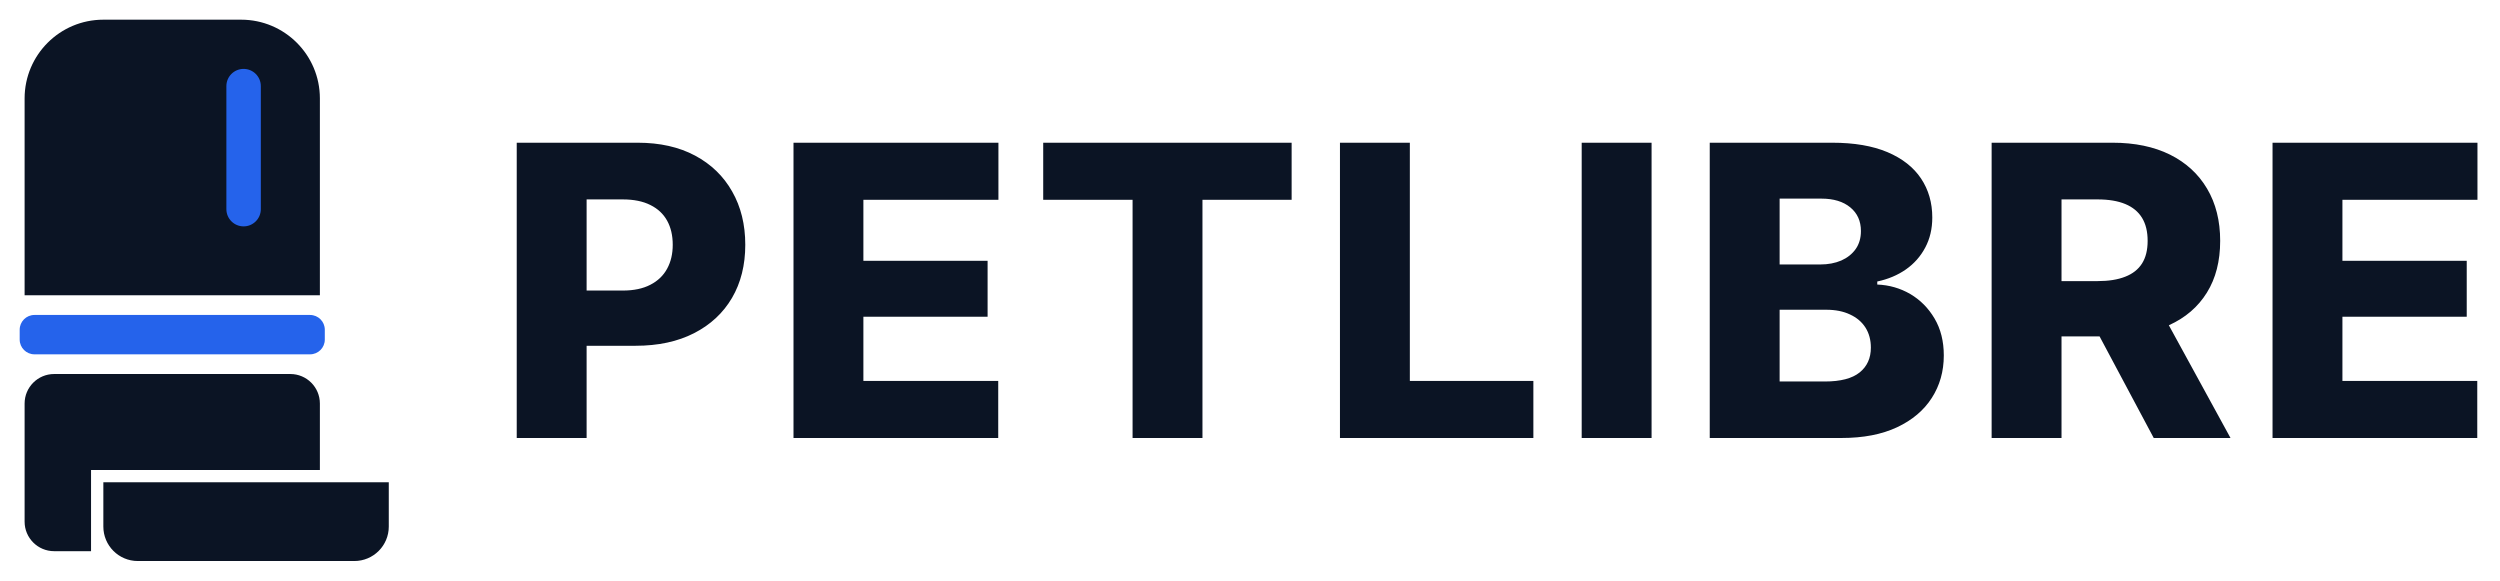
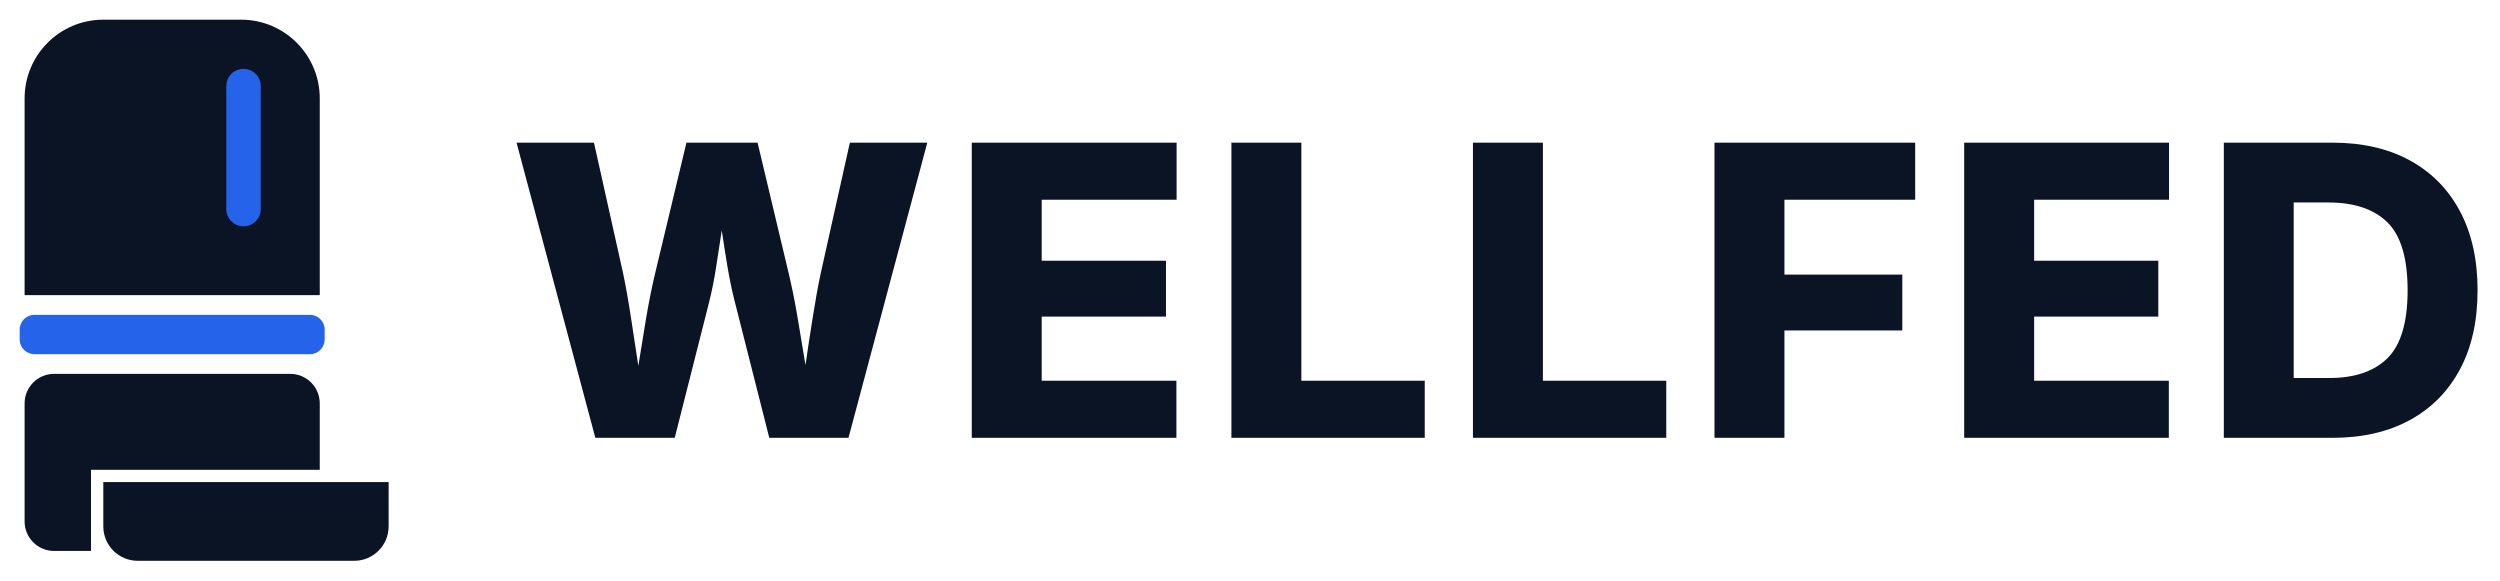
- <svg xmlns="http://www.w3.org/2000/svg" viewBox="14.5 2 254 59" role="img" aria-label="Wellfed">
+ <svg xmlns="http://www.w3.org/2000/svg" viewBox="14.5 2 254.1 59" role="img" aria-label="Wellfed">
  <path d="M17 32V12A8 8 0 0 1 25 4H39A8 8 0 0 1 47 12V32Z" fill="#0B1424" />
  <path d="M37.5 10.75A1.75 1.75 0 0 1 41 10.75V23.25A1.75 1.75 0 0 1 37.5 23.25Z" fill="#2563EB" />
  <path d="M18 34H46A1.5 1.5 0 0 1 47.5 35.5V36.5A1.5 1.5 0 0 1 46 38H18A1.5 1.5 0 0 1 16.5 36.5V35.5A1.5 1.5 0 0 1 18 34Z" fill="#2563EB" />
  <path d="M20 40H44A3 3 0 0 1 47 43V49.75H23.75V58H20A3 3 0 0 1 17 55V43A3 3 0 0 1 20 40Z" fill="#0B1424" />
  <path d="M25 51H54V55.5A3.5 3.5 0 0 1 50.5 59H28.5A3.5 3.5 0 0 1 25 55.5Z" fill="#0B1424" />
-   <path transform="translate(64.66 16.5)" d="M2.34 30.00L2.34 0.00L14.63 0.00Q18.01 0.00 20.46 1.31Q22.91 2.62 24.23 4.96Q25.56 7.29 25.56 10.37Q25.56 13.46 24.21 15.77Q22.86 18.07 20.36 19.35Q17.86 20.63 14.42 20.63L6.80 20.63L6.80 15.02L13.12 15.02Q14.79 15.02 15.92 14.43Q17.05 13.85 17.62 12.80Q18.19 11.76 18.19 10.37Q18.19 8.95 17.62 7.92Q17.05 6.89 15.92 6.33Q14.79 5.76 13.11 5.76L9.44 5.76L9.44 30.00L2.34 30.00ZM30.46 30.00L30.46 0.00L51.28 0.00L51.28 5.80L37.56 5.80L37.56 12.00L50.18 12.00L50.18 17.68L37.56 17.68L37.56 24.20L51.26 24.20L51.26 30.00L30.46 30.00ZM55.83 5.80L55.83 0.00L81.07 0.00L81.07 5.80L72.01 5.80L72.01 30.00L64.91 30.00L64.91 5.80L55.83 5.80ZM85.98 30.00L85.98 0.00L93.08 0.00L93.08 24.20L105.63 24.20L105.63 30.00L85.98 30.00ZM117.64 0.00L117.64 30.00L110.54 30.00L110.54 0.00L117.64 0.00ZM123.55 30.00L123.55 0.00L135.99 0.00Q139.34 0.00 141.61 0.96Q143.87 1.92 145.02 3.64Q146.16 5.35 146.16 7.60Q146.16 9.32 145.44 10.66Q144.73 12.00 143.47 12.88Q142.22 13.75 140.57 14.10L140.57 14.41Q142.38 14.48 143.92 15.37Q145.45 16.27 146.39 17.86Q147.33 19.45 147.33 21.62Q147.33 24.03 146.11 25.93Q144.90 27.82 142.58 28.91Q140.26 30.00 136.93 30.00L123.55 30.00ZM130.65 24.26L135.25 24.26Q137.64 24.26 138.78 23.34Q139.92 22.42 139.92 20.82Q139.92 19.65 139.37 18.78Q138.82 17.92 137.80 17.45Q136.79 16.97 135.39 16.97L130.65 16.97L130.65 24.26ZM130.65 12.37L134.78 12.37Q135.97 12.37 136.91 11.97Q137.84 11.56 138.38 10.80Q138.91 10.04 138.91 8.97Q138.91 7.46 137.83 6.57Q136.75 5.68 134.90 5.68L130.65 5.68L130.65 12.37ZM152.19 30.00L152.19 0.00L164.48 0.00Q167.86 0.00 170.31 1.21Q172.76 2.43 174.08 4.67Q175.41 6.91 175.41 9.97Q175.41 13.06 174.06 15.23Q172.71 17.41 170.21 18.54Q167.71 19.68 164.27 19.68L156.44 19.68L156.44 14.06L162.97 14.06Q164.64 14.06 165.77 13.61Q166.90 13.17 167.47 12.27Q168.04 11.37 168.04 9.97Q168.04 8.56 167.47 7.63Q166.90 6.70 165.77 6.23Q164.64 5.76 162.96 5.76L159.29 5.76L159.29 30.00L152.19 30.00ZM168.66 30.00L161.35 16.29L168.96 16.29L176.46 30.00L168.66 30.00ZM180.73 30.00L180.73 0.00L201.55 0.00L201.55 5.80L187.83 5.80L187.83 12.00L200.46 12.00L200.46 17.68L187.83 17.68L187.83 24.20L201.53 24.20L201.53 30.00L180.73 30.00Z" fill="#0B1424" />
+   <path transform="translate(66.05 16.5)" d="M8.96 30.00 0.95 0.00H8.82L11.78 13.27Q12.22 15.38 12.59 17.84Q12.97 20.30 13.33 22.69Q13.71 20.30 14.12 17.84Q14.54 15.38 15.04 13.27L18.22 0.00H25.45L28.61 13.27Q29.11 15.36 29.52 17.80Q29.92 20.23 30.32 22.61Q30.66 20.23 31.05 17.80Q31.43 15.36 31.87 13.27L34.83 0.00H42.70L34.69 30.00H26.64L23.13 16.15Q22.71 14.50 22.40 12.66Q22.09 10.83 21.81 8.92Q21.52 10.79 21.24 12.62Q20.96 14.46 20.54 16.15L17.03 30.00ZM47.22 30.00V0.00H68.04V5.80H54.33V12.00H66.96V17.68H54.33V24.20H68.02V30.00ZM73.61 30.00V0.00H80.72V24.20H93.26V30.00ZM98.16 30.00V0.00H105.27V24.20H117.81V30.00ZM122.71 30.00V0.00H143.11V5.80H129.82V13.41H141.80V19.09H129.82V30.00ZM148.09 30.00V0.00H168.91V5.80H155.20V12.00H167.82V17.68H155.20V24.20H168.89V30.00ZM185.51 30.00H174.48V0.00H185.51Q190.08 0.00 193.38 1.80Q196.68 3.60 198.48 6.97Q200.27 10.33 200.27 15.00Q200.27 19.69 198.48 23.04Q196.68 26.40 193.38 28.20Q190.08 30.00 185.51 30.00ZM181.58 23.92H185.21Q189.07 23.92 191.12 21.90Q193.16 19.87 193.16 15.00Q193.16 10.13 191.11 8.10Q189.05 6.08 185.11 6.08H181.58Z" fill="#0B1424" />
</svg>
